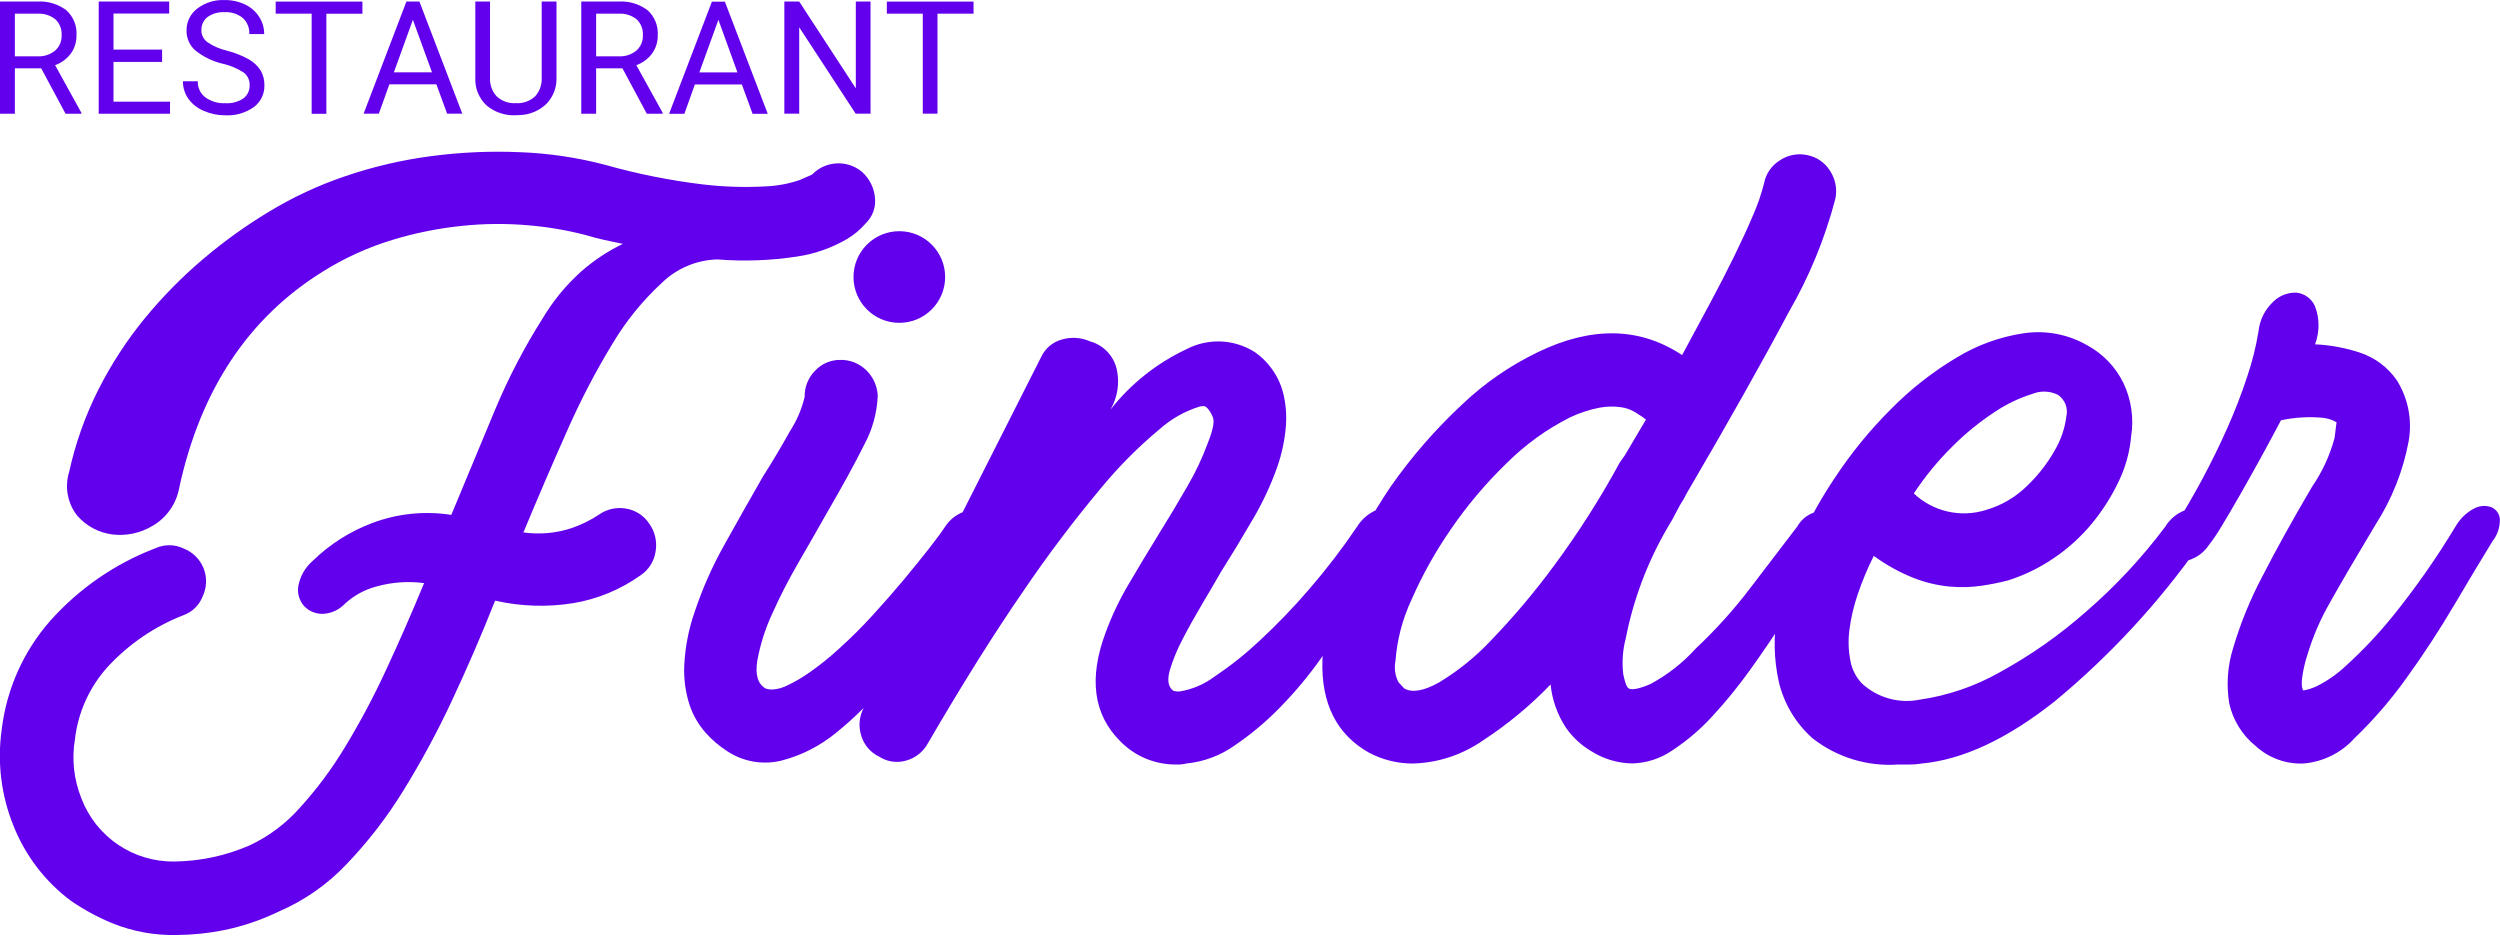
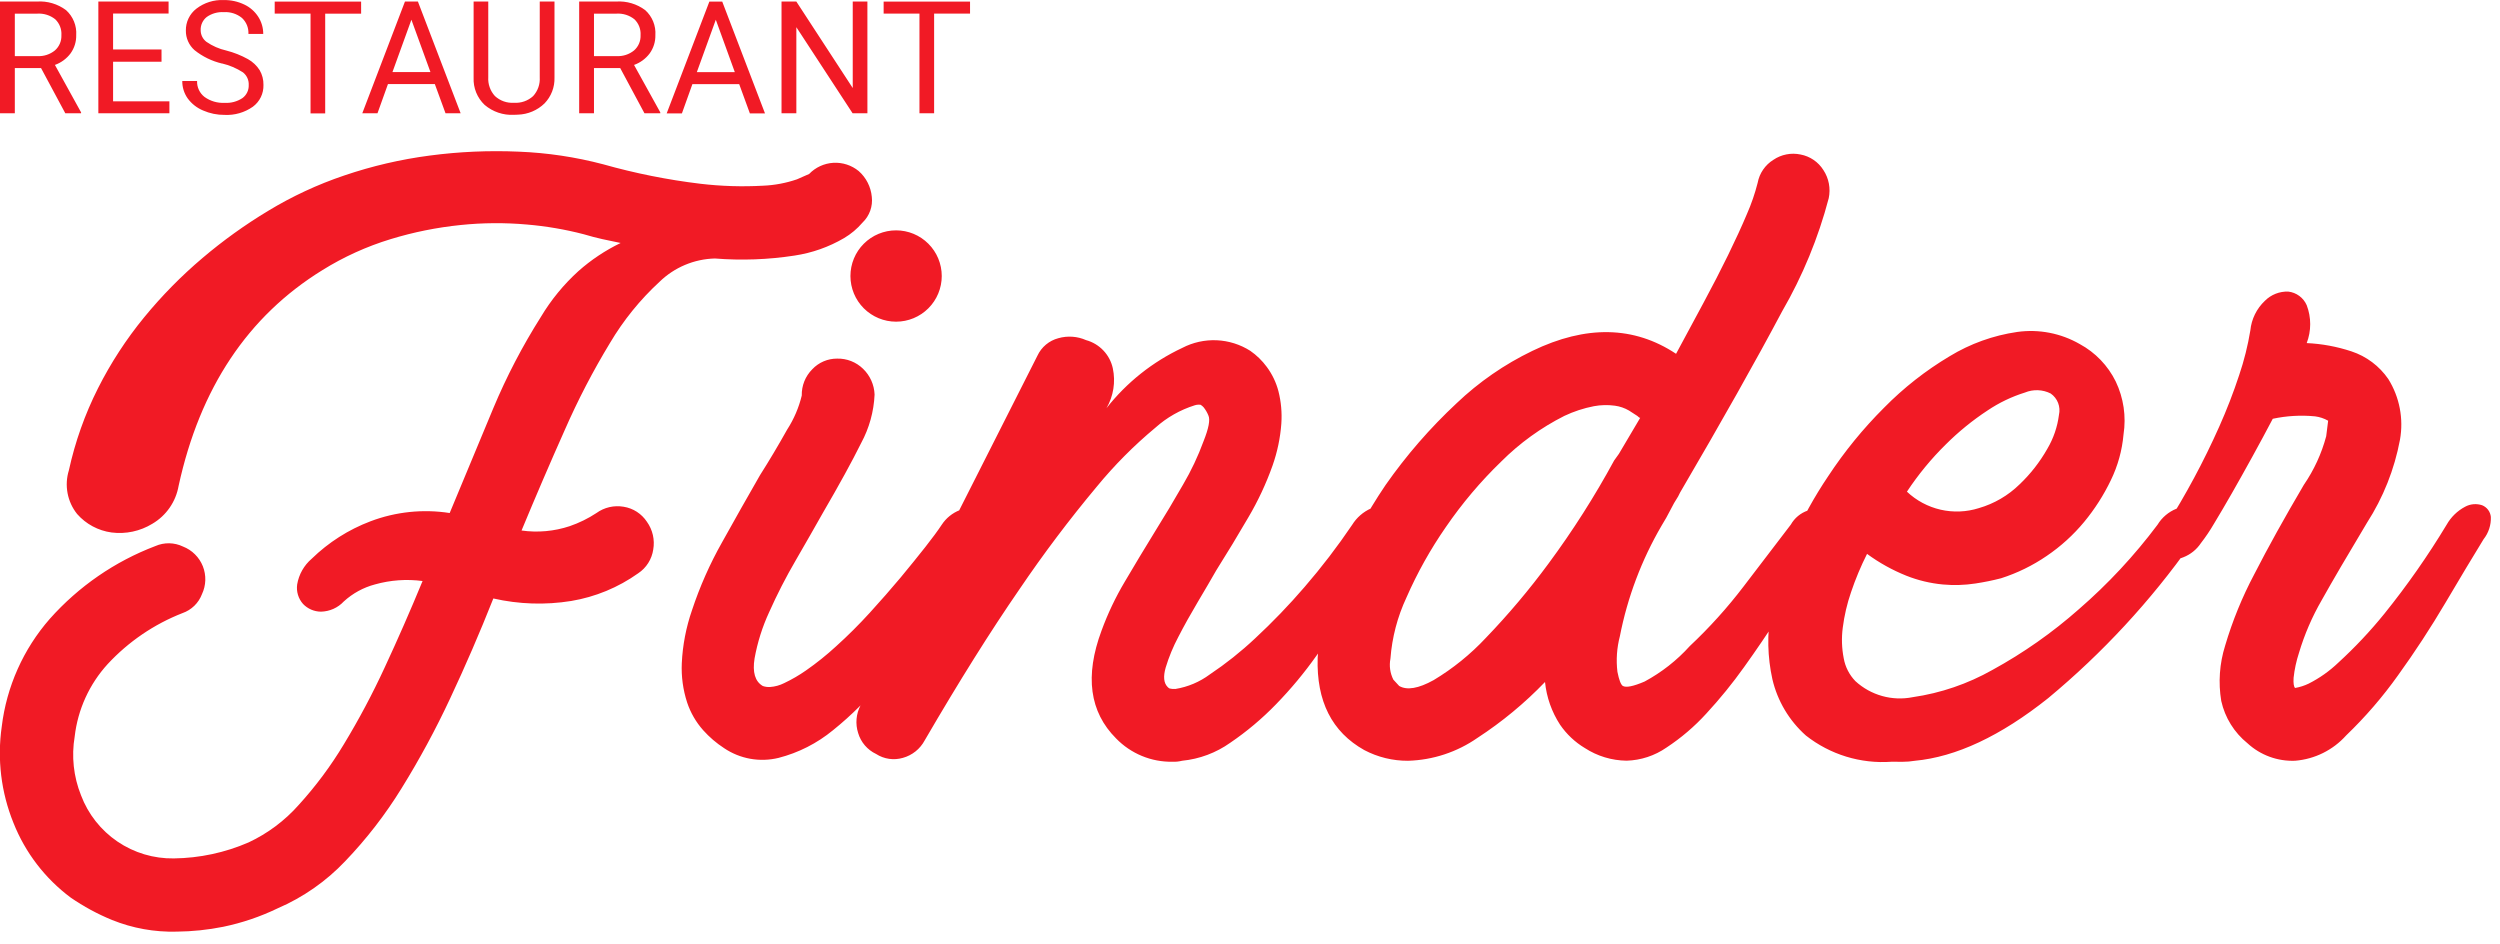
- <svg xmlns="http://www.w3.org/2000/svg" width="166.4" height="62.242" viewBox="0 0 166.4 62.242">
-   <g id="Grupo_29" data-name="Grupo 29" transform="translate(-97 -12.412)">
-     <path id="Caminho_993" data-name="Caminho 993" d="M3.727-4.1H1.974v3.019H.984V-8.546H3.455a2.925,2.925,0,0,1,1.94.574A2.066,2.066,0,0,1,6.075-6.3,2.009,2.009,0,0,1,5.7-5.086a2.249,2.249,0,0,1-1.048.774L6.4-1.143v.062H5.347Zm-1.753-.8H3.486a1.706,1.706,0,0,0,1.166-.38A1.285,1.285,0,0,0,5.086-6.3a1.353,1.353,0,0,0-.413-1.063,1.747,1.747,0,0,0-1.192-.375H1.974Zm9.8.374H8.538v2.645H12.3v.8H7.554V-8.546h4.691v.8H8.538v2.4h3.235Zm4.047.123A4.628,4.628,0,0,1,13.977-5.3a1.709,1.709,0,0,1-.577-1.31,1.805,1.805,0,0,1,.7-1.458,2.8,2.8,0,0,1,1.833-.577,3.058,3.058,0,0,1,1.371.3,2.255,2.255,0,0,1,.933.82,2.1,2.1,0,0,1,.331,1.143h-.989a1.365,1.365,0,0,0-.431-1.068,1.751,1.751,0,0,0-1.215-.388,1.793,1.793,0,0,0-1.136.321,1.071,1.071,0,0,0-.408.891.963.963,0,0,0,.387.773,3.8,3.8,0,0,0,1.318.578,6.113,6.113,0,0,1,1.456.577,2.209,2.209,0,0,1,.779.736,1.878,1.878,0,0,1,.254.989,1.744,1.744,0,0,1-.707,1.453,3.016,3.016,0,0,1-1.892.546,3.508,3.508,0,0,1-1.435-.295,2.416,2.416,0,0,1-1.028-.807,1.97,1.97,0,0,1-.361-1.164h.989a1.286,1.286,0,0,0,.5,1.069,2.1,2.1,0,0,0,1.335.392A1.935,1.935,0,0,0,17.184-2.1a1.032,1.032,0,0,0,.415-.866,1.014,1.014,0,0,0-.384-.848A4.433,4.433,0,0,0,15.82-4.409Zm9.286-3.332h-2.4v6.659h-.979V-7.741H19.334v-.8h5.772ZM30.03-3.035H26.9l-.7,1.953H25.185l2.85-7.464H28.9l2.855,7.464h-1.01Zm-2.83-.8h2.538L28.466-7.331ZM38.024-8.546v5.075a2.381,2.381,0,0,1-.664,1.728,2.675,2.675,0,0,1-1.787.754l-.261.01a2.794,2.794,0,0,1-1.953-.661,2.365,2.365,0,0,1-.738-1.82V-8.546H33.6v5.055a1.707,1.707,0,0,0,.446,1.259,1.714,1.714,0,0,0,1.271.449,1.726,1.726,0,0,0,1.279-.446,1.7,1.7,0,0,0,.443-1.256v-5.06ZM42.415-4.1H40.662v3.019h-.989V-8.546h2.471a2.925,2.925,0,0,1,1.94.574A2.066,2.066,0,0,1,44.763-6.3a2.009,2.009,0,0,1-.377,1.215,2.249,2.249,0,0,1-1.048.774l1.753,3.168v.062H44.035Zm-1.753-.8h1.512a1.706,1.706,0,0,0,1.166-.38A1.285,1.285,0,0,0,43.774-6.3a1.353,1.353,0,0,0-.413-1.063,1.747,1.747,0,0,0-1.192-.375H40.662Zm9.7,1.871H47.236l-.7,1.953H45.519l2.85-7.464h.861l2.855,7.464h-1.01Zm-2.83-.8h2.538L48.8-7.331ZM58.927-1.082h-.989L54.18-6.834v5.752H53.19V-8.546h.989l3.768,5.778V-8.546h.979Zm6.856-6.659h-2.4v6.659h-.979V-7.741H60.011v-.8h5.772Z" transform="translate(96.016 21.061)" fill="#6200ee" />
-     <path id="Caminho_994" data-name="Caminho 994" d="M20.869,33.644a11.435,11.435,0,0,1,3.926-2.5,10.4,10.4,0,0,1,5.289-.552L33,23.585a41.012,41.012,0,0,1,3.18-6.1,13.48,13.48,0,0,1,2.5-3.05,12.354,12.354,0,0,1,2.823-1.882q-.649-.13-1.233-.26t-1.233-.324a22.673,22.673,0,0,0-3.8-.649,23.2,23.2,0,0,0-4.413.032,24.515,24.515,0,0,0-4.673.941,19.263,19.263,0,0,0-4.575,2.077q-7.463,4.608-9.6,14.407a3.662,3.662,0,0,1-1.752,2.531,4.2,4.2,0,0,1-2.726.584,3.739,3.739,0,0,1-2.3-1.233,3.174,3.174,0,0,1-.552-2.92,23.251,23.251,0,0,1,1.947-5.484,25.826,25.826,0,0,1,3.083-4.737,30.627,30.627,0,0,1,3.894-3.959,33.323,33.323,0,0,1,4.38-3.147,25.558,25.558,0,0,1,5.094-2.369,29.642,29.642,0,0,1,5.711-1.33,34.028,34.028,0,0,1,5.938-.26,26.114,26.114,0,0,1,5.646.844,42.583,42.583,0,0,0,6.49,1.3,24.178,24.178,0,0,0,4.186.13A7.958,7.958,0,0,0,53.284,8.3q.681-.292.811-.357a2.444,2.444,0,0,1,3.31-.195,2.61,2.61,0,0,1,.876,1.72,2.043,2.043,0,0,1-.617,1.72,4.917,4.917,0,0,1-1.233,1.038,9.266,9.266,0,0,1-3.31,1.168,22.9,22.9,0,0,1-5.321.195,5.506,5.506,0,0,0-3.7,1.558,18.143,18.143,0,0,0-3.31,4.088,49.707,49.707,0,0,0-3.018,5.808q-1.46,3.277-2.888,6.717A7.057,7.057,0,0,0,38.1,31.47a7.952,7.952,0,0,0,1.785-.876,2.4,2.4,0,0,1,1.817-.422,2.291,2.291,0,0,1,1.558,1.006,2.452,2.452,0,0,1,.422,1.85,2.309,2.309,0,0,1-1.006,1.59,10.776,10.776,0,0,1-4.478,1.85A13.641,13.641,0,0,1,33,36.3q-1.363,3.439-2.888,6.684a57.827,57.827,0,0,1-3.245,6,29.02,29.02,0,0,1-3.764,4.867,13.642,13.642,0,0,1-4.51,3.147,15.687,15.687,0,0,1-3.634,1.233,16.578,16.578,0,0,1-3.115.324,10.761,10.761,0,0,1-4.316-.779,14.778,14.778,0,0,1-2.758-1.493,11.524,11.524,0,0,1-3.829-5,12.431,12.431,0,0,1-.779-6.425,13.356,13.356,0,0,1,3.212-7.2A18,18,0,0,1,10.421,32.8a2.212,2.212,0,0,1,1.85.032,2.339,2.339,0,0,1,1.265,3.18,2.144,2.144,0,0,1-1.3,1.265,13.543,13.543,0,0,0-5,3.407A8.65,8.65,0,0,0,5.034,45.52a7.3,7.3,0,0,0,.422,3.926,6.519,6.519,0,0,0,6.2,4.218,12.932,12.932,0,0,0,5-1.071,10.312,10.312,0,0,0,3.342-2.5,25.674,25.674,0,0,0,3.018-4.056,51.413,51.413,0,0,0,2.726-5.127q1.3-2.791,2.531-5.776a7.9,7.9,0,0,0-3.18.227A4.967,4.967,0,0,0,23.01,36.5a2.152,2.152,0,0,1-1.525.681,1.67,1.67,0,0,1-1.2-.519,1.624,1.624,0,0,1-.389-1.3A2.888,2.888,0,0,1,20.869,33.644ZM48.417,46.3a7,7,0,0,1-1.4-1.2,5.338,5.338,0,0,1-1.071-1.85,7.435,7.435,0,0,1-.357-2.628,12.616,12.616,0,0,1,.681-3.537,25.661,25.661,0,0,1,2.012-4.543q1.3-2.336,2.531-4.478.909-1.428,1.817-3.05a7.365,7.365,0,0,0,.973-2.271,2.4,2.4,0,0,1,.7-1.752,2.262,2.262,0,0,1,1.666-.714,2.392,2.392,0,0,1,1.729.681,2.519,2.519,0,0,1,.769,1.72,7.487,7.487,0,0,1-.9,3.245q-.9,1.817-2.562,4.673-.768,1.363-1.8,3.147a35.935,35.935,0,0,0-1.781,3.472,12.827,12.827,0,0,0-.973,3.083q-.227,1.4.552,1.85a1.229,1.229,0,0,0,.487.065,2.48,2.48,0,0,0,.941-.26,10.109,10.109,0,0,0,1.453-.844,18.9,18.9,0,0,0,2.021-1.622q1.153-1.038,2.247-2.239T60.2,34.909q.941-1.136,1.655-2.044t1.1-1.493a2.549,2.549,0,0,1,1.2-.973,1.393,1.393,0,0,1,1.071.032,1.03,1.03,0,0,1,.552.811,1.855,1.855,0,0,1-.487,1.363,16.153,16.153,0,0,0-1.168,1.882q-.844,1.493-2.142,3.375t-2.914,3.861A22.141,22.141,0,0,1,55.69,45.1a9.436,9.436,0,0,1-3.641,1.85A4.568,4.568,0,0,1,48.417,46.3Zm14.537-31.54a3.05,3.05,0,1,1-6.1,0,3.05,3.05,0,1,1,6.1,0ZM78.367,47.207A5.128,5.128,0,0,1,74.6,45.65q-2.661-2.661-.973-7.2a19.52,19.52,0,0,1,1.558-3.277q.973-1.655,2.012-3.342.973-1.558,1.882-3.147a17.761,17.761,0,0,0,1.363-2.888q.519-1.3.324-1.72a2.126,2.126,0,0,0-.324-.552.923.923,0,0,0-.195-.162.906.906,0,0,0-.389.032,7.158,7.158,0,0,0-2.628,1.493A29.375,29.375,0,0,0,73.3,28.842a85.685,85.685,0,0,0-5.159,6.847q-2.888,4.186-6.327,10.091a2.365,2.365,0,0,1-1.46,1.168,2.17,2.17,0,0,1-1.785-.26,2.257,2.257,0,0,1-1.2-1.4,2.4,2.4,0,0,1,.162-1.85L69.346,20.081a2.145,2.145,0,0,1,1.4-1.168,2.727,2.727,0,0,1,1.85.13,2.5,2.5,0,0,1,1.785,1.882,3.74,3.74,0,0,1-.422,2.661,14.01,14.01,0,0,1,5.062-4.024,4.55,4.55,0,0,1,4.543.195,4.659,4.659,0,0,1,1.1,1.071,4.713,4.713,0,0,1,.779,1.622,6.841,6.841,0,0,1,.195,2.174,10.739,10.739,0,0,1-.584,2.791,19.848,19.848,0,0,1-1.622,3.472q-1.038,1.785-2.142,3.537-.519.909-1.233,2.109t-1.3,2.336a11.426,11.426,0,0,0-.844,2.044q-.26.909.13,1.3a.508.508,0,0,0,.13.1,1.273,1.273,0,0,0,.389.032,5.271,5.271,0,0,0,2.3-.973,23.485,23.485,0,0,0,3.018-2.4,42.443,42.443,0,0,0,3.31-3.439,43.833,43.833,0,0,0,3.18-4.153,2.835,2.835,0,0,1,1.265-1.1,1.314,1.314,0,0,1,1.1-.032,1,1,0,0,1,.487.844,2.269,2.269,0,0,1-.519,1.46q-.195.324-.844,1.493t-1.622,2.726Q89.269,38.316,88,40.1a27.042,27.042,0,0,1-2.726,3.277,19.571,19.571,0,0,1-3.05,2.563,6.686,6.686,0,0,1-3.212,1.2A2.277,2.277,0,0,1,78.367,47.207ZM94.1,47.142a6.2,6.2,0,0,1-2.92-.714q-3.245-1.817-3.115-6.165a15.887,15.887,0,0,1,1.265-5.451,33.794,33.794,0,0,1,3.277-6.1,34.58,34.58,0,0,1,4.737-5.451,19.8,19.8,0,0,1,5.062-3.5q5.386-2.6,9.6.195l1.817-3.375q.909-1.687,1.655-3.212t1.265-2.758a13.24,13.24,0,0,0,.714-2.077A2.3,2.3,0,0,1,118.505,7a2.359,2.359,0,0,1,1.817-.357,2.3,2.3,0,0,1,1.525,1.038,2.48,2.48,0,0,1,.357,1.882,30.509,30.509,0,0,1-3.115,7.56q-2.6,4.9-6.814,12.1l-.13.26a8.488,8.488,0,0,0-.519.909q-.26.519-.584,1.038a23.666,23.666,0,0,0-2.791,7.4,6.369,6.369,0,0,0-.162,2.369q.162.811.357.941.324.195,1.46-.292a11.231,11.231,0,0,0,3.018-2.369,32.4,32.4,0,0,0,3.6-3.991q1.72-2.239,3.147-4.121a2.071,2.071,0,0,1,1.136-.941,1.392,1.392,0,0,1,1.038.065,1.12,1.12,0,0,1,.552.779,1.755,1.755,0,0,1-.389,1.33,20.182,20.182,0,0,0-1.33,1.979q-.811,1.33-1.85,2.953t-2.271,3.342a31.6,31.6,0,0,1-2.531,3.115,14.034,14.034,0,0,1-2.661,2.271,4.918,4.918,0,0,1-2.661.876,5.241,5.241,0,0,1-2.791-.844,5.325,5.325,0,0,1-1.655-1.558,6.418,6.418,0,0,1-1.006-2.855,25.651,25.651,0,0,1-4.51,3.732A8.559,8.559,0,0,1,94.1,47.142Zm15.51-22.908q-.065,0-.195-.13-.195-.13-.552-.357a2.524,2.524,0,0,0-.941-.324,4.389,4.389,0,0,0-1.4.032,8.314,8.314,0,0,0-1.979.649,16.449,16.449,0,0,0-4.218,3.05,28.539,28.539,0,0,0-3.7,4.38,27.838,27.838,0,0,0-2.628,4.7,11.707,11.707,0,0,0-1.071,4.088,2.186,2.186,0,0,0,.195,1.4q.26.292.389.422.779.454,2.3-.389A16.136,16.136,0,0,0,99.3,38.933a49.379,49.379,0,0,0,4.186-4.965,58.288,58.288,0,0,0,4.38-6.879l.324-.454ZM126.39,47.207a8.277,8.277,0,0,1-5.711-1.752,7.254,7.254,0,0,1-2.239-3.764,11.657,11.657,0,0,1-.1-4.51,19.247,19.247,0,0,1,1.428-4.7,28.027,28.027,0,0,1,2.4-4.348,28.988,28.988,0,0,1,3.732-4.575,21.829,21.829,0,0,1,4.381-3.439,11.993,11.993,0,0,1,4.51-1.622,6.555,6.555,0,0,1,4.186.811,5.691,5.691,0,0,1,2.4,2.5,6.051,6.051,0,0,1,.519,3.537,8.7,8.7,0,0,1-.844,3.05,13.577,13.577,0,0,1-1.785,2.791,11.931,11.931,0,0,1-2.5,2.271,11.742,11.742,0,0,1-3.05,1.493A16.834,16.834,0,0,1,132,35.3a8.971,8.971,0,0,1-2.174.065,8.832,8.832,0,0,1-2.434-.584,11.965,11.965,0,0,1-2.628-1.46,19.6,19.6,0,0,0-1.071,2.563,11.949,11.949,0,0,0-.552,2.369,6.381,6.381,0,0,0,.065,2.044,2.939,2.939,0,0,0,.779,1.525,4.394,4.394,0,0,0,3.829,1.071,15.247,15.247,0,0,0,5.321-1.817,31.725,31.725,0,0,0,5.776-4.056,36.148,36.148,0,0,0,5.257-5.646,2.619,2.619,0,0,1,1.265-1.071,1.379,1.379,0,0,1,1.1,0,1,1,0,0,1,.487.844,2.164,2.164,0,0,1-.584,1.46,53.708,53.708,0,0,1-9.572,10.351q-4.77,3.8-8.923,4.186a4.729,4.729,0,0,1-.779.065Zm1.038-18.041a4.862,4.862,0,0,0,4.8,1.1,6.442,6.442,0,0,0,2.726-1.59,10.223,10.223,0,0,0,1.85-2.369,5.918,5.918,0,0,0,.779-2.271,1.363,1.363,0,0,0-.552-1.428,2.066,2.066,0,0,0-1.72-.065,9.622,9.622,0,0,0-2.5,1.2,17.893,17.893,0,0,0-2.791,2.271A19.524,19.524,0,0,0,127.428,29.166Zm17.36,2.206q.909-1.428,1.817-3.115t1.687-3.439a36.1,36.1,0,0,0,1.33-3.439,18.725,18.725,0,0,0,.746-2.985,3.142,3.142,0,0,1,.973-1.979A2.1,2.1,0,0,1,152.9,15.8a1.529,1.529,0,0,1,1.233.909,3.547,3.547,0,0,1,0,2.531,11.159,11.159,0,0,1,2.985.552,4.818,4.818,0,0,1,2.466,1.85,5.751,5.751,0,0,1,.779,4.056,15.49,15.49,0,0,1-2.206,5.549q-1.947,3.245-3.018,5.159a16.451,16.451,0,0,0-1.525,3.537,8.228,8.228,0,0,0-.357,1.655q-.032.552.1.681a3.483,3.483,0,0,0,.909-.292,8.236,8.236,0,0,0,1.979-1.4,30.037,30.037,0,0,0,3.083-3.277,53.436,53.436,0,0,0,4.153-5.938,3.065,3.065,0,0,1,1.233-1.2,1.428,1.428,0,0,1,1.136-.1.936.936,0,0,1,.584.779,2.263,2.263,0,0,1-.487,1.493q-1.038,1.687-2.531,4.218t-3.18,4.867a28.392,28.392,0,0,1-3.472,4.024,5.134,5.134,0,0,1-3.407,1.687,4.436,4.436,0,0,1-3.18-1.168,5.037,5.037,0,0,1-1.752-2.823,7.965,7.965,0,0,1,.26-3.7,25.8,25.8,0,0,1,1.947-4.77q1.363-2.661,3.31-5.97a10.5,10.5,0,0,0,1.493-3.245q.13-.973.13-1.038a2.353,2.353,0,0,0-.876-.292,9.257,9.257,0,0,0-2.823.162q-.649,1.233-1.363,2.531t-1.363,2.434q-.649,1.136-1.2,2.044a11.628,11.628,0,0,1-.876,1.3,2.49,2.49,0,0,1-1.168.941,1.5,1.5,0,0,1-1.1.032.854.854,0,0,1-.519-.746A2.429,2.429,0,0,1,144.788,31.373Z" transform="translate(96.955 16.09)" fill="#6200ee" />
-   </g>
+ <svg xmlns="http://www.w3.org/2000/svg" width="167" height="63" viewBox="0 0 167 63" fill="none">
+   <path d="M2.743 4.549H0.99V7.568H0V0.103H2.471C3.165 0.057 3.853 0.261 4.411 0.677C4.643 0.886 4.825 1.145 4.943 1.435C5.061 1.724 5.112 2.037 5.091 2.349C5.101 2.783 4.969 3.209 4.716 3.563C4.451 3.919 4.086 4.188 3.668 4.337L5.416 7.506V7.568H4.363L2.743 4.549ZM0.99 3.749H2.502C2.924 3.771 3.34 3.636 3.668 3.369C3.812 3.242 3.926 3.085 4.001 2.908C4.076 2.732 4.11 2.54 4.102 2.349C4.115 2.152 4.084 1.955 4.013 1.772C3.942 1.588 3.831 1.422 3.689 1.286C3.351 1.018 2.927 0.885 2.497 0.911H0.99V3.749ZM10.79 4.123H7.554V6.768H11.316V7.568H6.57V0.103H11.261V0.903H7.554V3.303H10.789L10.79 4.123ZM14.837 4.246C14.163 4.088 13.533 3.782 12.993 3.349C12.808 3.185 12.66 2.983 12.561 2.757C12.461 2.531 12.412 2.286 12.416 2.039C12.411 1.758 12.472 1.48 12.594 1.227C12.715 0.974 12.894 0.753 13.116 0.581C13.64 0.178 14.289 -0.026 14.949 0.004C15.423 -0.004 15.892 0.099 16.32 0.304C16.702 0.484 17.025 0.769 17.253 1.124C17.471 1.465 17.586 1.862 17.584 2.267H16.595C16.605 2.068 16.572 1.87 16.498 1.685C16.423 1.501 16.309 1.335 16.164 1.199C15.822 0.921 15.388 0.783 14.949 0.811C14.545 0.787 14.145 0.9 13.813 1.132C13.679 1.237 13.572 1.373 13.501 1.528C13.43 1.683 13.397 1.853 13.405 2.023C13.405 2.173 13.44 2.321 13.507 2.455C13.574 2.589 13.672 2.706 13.792 2.796C14.191 3.071 14.638 3.267 15.11 3.374C15.618 3.503 16.107 3.697 16.566 3.951C16.882 4.129 17.15 4.381 17.345 4.687C17.519 4.987 17.607 5.329 17.599 5.676C17.607 5.957 17.547 6.236 17.424 6.489C17.301 6.742 17.118 6.962 16.892 7.129C16.34 7.517 15.674 7.71 15 7.675C14.506 7.679 14.017 7.578 13.565 7.38C13.155 7.21 12.799 6.931 12.537 6.573C12.297 6.233 12.17 5.825 12.176 5.409H13.165C13.157 5.614 13.198 5.818 13.285 6.004C13.372 6.19 13.502 6.353 13.665 6.478C14.053 6.756 14.523 6.895 15 6.87C15.424 6.898 15.846 6.785 16.2 6.549C16.334 6.449 16.442 6.318 16.514 6.167C16.587 6.016 16.621 5.85 16.615 5.683C16.623 5.521 16.593 5.36 16.526 5.212C16.459 5.065 16.358 4.935 16.231 4.835C15.804 4.558 15.332 4.357 14.836 4.24L14.837 4.246ZM24.123 0.914H21.723V7.573H20.744V0.908H18.35V0.108H24.122L24.123 0.914ZM29.046 5.614H25.916L25.216 7.567H24.201L27.051 0.103H27.916L30.771 7.567H29.761L29.046 5.614ZM26.216 4.814H28.754L27.482 1.318L26.216 4.814ZM37.04 0.103V5.178C37.05 5.496 36.997 5.812 36.883 6.109C36.769 6.406 36.596 6.677 36.376 6.906C35.896 7.372 35.258 7.641 34.589 7.66L34.328 7.67C33.617 7.707 32.918 7.47 32.375 7.009C32.129 6.776 31.936 6.493 31.808 6.179C31.681 5.865 31.622 5.527 31.637 5.189V0.103H32.616V5.158C32.602 5.387 32.634 5.616 32.711 5.833C32.787 6.049 32.907 6.248 33.062 6.417C33.233 6.574 33.433 6.694 33.651 6.772C33.87 6.849 34.102 6.881 34.333 6.866C34.565 6.882 34.798 6.85 35.018 6.774C35.238 6.697 35.44 6.577 35.612 6.42C35.767 6.251 35.886 6.053 35.962 5.837C36.038 5.621 36.069 5.392 36.055 5.164V0.104L37.04 0.103ZM41.431 4.549H39.678V7.568H38.689V0.103H41.16C41.854 0.057 42.542 0.261 43.1 0.677C43.332 0.886 43.514 1.145 43.632 1.435C43.749 1.724 43.8 2.037 43.779 2.349C43.788 2.784 43.656 3.21 43.402 3.564C43.137 3.92 42.772 4.189 42.354 4.338L44.107 7.506V7.568H43.051L41.431 4.549ZM39.678 3.749H41.19C41.612 3.771 42.028 3.636 42.356 3.369C42.5 3.242 42.614 3.085 42.689 2.908C42.764 2.732 42.798 2.54 42.79 2.349C42.803 2.152 42.772 1.955 42.701 1.772C42.63 1.588 42.519 1.422 42.377 1.286C42.039 1.018 41.615 0.885 41.185 0.911H39.678V3.749ZM49.378 5.62H46.252L45.552 7.573H44.535L47.385 0.109H48.246L51.101 7.573H50.091L49.378 5.62ZM46.548 4.82H49.086L47.816 1.318L46.548 4.82ZM57.943 7.567H56.954L53.196 1.815V7.567H52.206V0.103H53.195L56.963 5.881V0.103H57.942L57.943 7.567ZM64.799 0.908H62.399V7.567H61.42V0.908H59.027V0.108H64.799V0.908Z" fill="#F11A25" />
+   <path d="M20.824 37.322C21.947 36.228 23.283 35.377 24.75 34.822C26.435 34.183 28.258 33.993 30.039 34.27L32.955 27.263C33.842 25.144 34.906 23.104 36.135 21.163C36.814 20.029 37.656 19.002 38.635 18.113C39.485 17.359 40.434 16.726 41.458 16.231C41.025 16.144 40.614 16.058 40.225 15.971C39.835 15.884 39.424 15.776 38.992 15.647C37.746 15.323 36.474 15.106 35.192 14.998C33.723 14.868 32.245 14.879 30.779 15.03C29.194 15.191 27.629 15.506 26.106 15.971C24.496 16.461 22.958 17.159 21.531 18.048C16.555 21.12 13.355 25.922 11.931 32.455C11.84 32.979 11.636 33.477 11.333 33.914C11.031 34.351 10.637 34.717 10.179 34.986C9.363 35.486 8.401 35.691 7.453 35.57C6.563 35.449 5.746 35.011 5.153 34.337C4.829 33.932 4.61 33.455 4.514 32.946C4.418 32.437 4.447 31.912 4.601 31.417C5.017 29.515 5.671 27.672 6.548 25.933C7.399 24.246 8.433 22.658 9.631 21.196C10.806 19.761 12.109 18.436 13.525 17.237C14.897 16.072 16.362 15.019 17.905 14.09C19.51 13.116 21.219 12.321 22.999 11.721C24.854 11.09 26.767 10.645 28.71 10.391C30.677 10.131 32.664 10.044 34.648 10.131C36.555 10.205 38.448 10.488 40.294 10.975C42.42 11.576 44.59 12.011 46.784 12.275C48.172 12.439 49.573 12.483 50.97 12.405C51.743 12.374 52.507 12.23 53.239 11.978C53.693 11.783 53.963 11.664 54.05 11.621C54.476 11.178 55.053 10.913 55.666 10.876C56.28 10.84 56.884 11.037 57.36 11.426C57.861 11.866 58.174 12.482 58.236 13.146C58.273 13.461 58.237 13.78 58.13 14.079C58.023 14.377 57.848 14.647 57.619 14.866C57.267 15.278 56.851 15.628 56.386 15.904C55.367 16.501 54.243 16.897 53.076 17.072C51.316 17.344 49.53 17.409 47.755 17.267C46.369 17.302 45.048 17.859 44.055 18.825C42.758 20.02 41.644 21.397 40.745 22.913C39.612 24.781 38.604 26.721 37.727 28.721C36.753 30.906 35.791 33.145 34.839 35.438C35.919 35.591 37.019 35.492 38.055 35.148C38.684 34.932 39.284 34.638 39.84 34.272C40.099 34.084 40.393 33.95 40.705 33.877C41.017 33.805 41.341 33.796 41.657 33.85C41.972 33.9 42.274 34.015 42.542 34.188C42.81 34.362 43.039 34.589 43.215 34.856C43.404 35.121 43.539 35.421 43.612 35.739C43.684 36.056 43.693 36.385 43.637 36.706C43.59 37.027 43.476 37.334 43.303 37.608C43.13 37.882 42.901 38.117 42.631 38.296C41.298 39.245 39.766 39.877 38.153 40.146C36.425 40.424 34.66 40.367 32.955 39.978C32.046 42.271 31.083 44.499 30.067 46.662C29.104 48.724 28.02 50.728 26.822 52.662C25.743 54.413 24.481 56.045 23.058 57.529C21.784 58.873 20.249 59.944 18.548 60.676C17.391 61.234 16.171 61.648 14.914 61.909C13.888 62.115 12.845 62.224 11.799 62.233C10.322 62.273 8.853 62.007 7.483 61.454C6.513 61.056 5.588 60.555 4.725 59.961C3.009 58.682 1.683 56.951 0.896 54.961C0.073 52.926 -0.196 50.709 0.117 48.536C0.438 45.868 1.558 43.358 3.329 41.336C5.253 39.174 7.67 37.507 10.376 36.478C10.668 36.35 10.985 36.286 11.304 36.291C11.623 36.297 11.938 36.371 12.226 36.51C12.525 36.627 12.797 36.803 13.024 37.03C13.252 37.256 13.431 37.527 13.55 37.825C13.668 38.123 13.724 38.443 13.714 38.764C13.704 39.085 13.628 39.4 13.491 39.69C13.38 39.983 13.206 40.248 12.981 40.467C12.756 40.685 12.487 40.852 12.191 40.955C10.288 41.699 8.579 42.864 7.191 44.362C5.967 45.703 5.197 47.395 4.989 49.198C4.766 50.521 4.912 51.879 5.411 53.124C5.884 54.38 6.734 55.459 7.843 56.214C8.953 56.969 10.269 57.363 11.611 57.342C13.332 57.322 15.032 56.957 16.611 56.271C17.883 55.674 19.021 54.824 19.953 53.771C21.09 52.522 22.101 51.163 22.971 49.715C23.975 48.059 24.885 46.347 25.697 44.588C26.563 42.727 27.407 40.802 28.228 38.812C27.163 38.671 26.081 38.748 25.048 39.039C24.271 39.245 23.557 39.636 22.965 40.178C22.769 40.388 22.533 40.556 22.271 40.673C22.009 40.789 21.726 40.853 21.44 40.859C21.215 40.858 20.993 40.811 20.787 40.722C20.581 40.633 20.394 40.503 20.24 40.34C20.085 40.164 19.97 39.957 19.903 39.733C19.836 39.508 19.818 39.272 19.851 39.04C19.963 38.371 20.308 37.763 20.824 37.322ZM48.372 49.978C47.854 49.642 47.383 49.238 46.972 48.778C46.493 48.24 46.129 47.611 45.901 46.928C45.625 46.081 45.504 45.19 45.544 44.3C45.6 43.095 45.83 41.904 46.225 40.763C46.747 39.187 47.42 37.666 48.237 36.22C49.103 34.663 49.947 33.17 50.768 31.742C51.374 30.79 51.979 29.773 52.585 28.692C53.035 27.995 53.363 27.227 53.558 26.421C53.55 26.097 53.608 25.775 53.728 25.473C53.849 25.172 54.029 24.899 54.258 24.669C54.471 24.442 54.729 24.261 55.016 24.138C55.303 24.015 55.612 23.953 55.924 23.955C56.243 23.948 56.56 24.004 56.857 24.121C57.154 24.238 57.424 24.413 57.653 24.636C58.122 25.088 58.397 25.705 58.422 26.356C58.372 27.492 58.064 28.602 57.522 29.601C56.922 30.812 56.068 32.37 54.96 34.274C54.448 35.183 53.848 36.232 53.16 37.421C52.504 38.545 51.909 39.704 51.379 40.893C50.925 41.876 50.599 42.911 50.406 43.976C50.254 44.909 50.438 45.526 50.958 45.826C51.114 45.88 51.279 45.902 51.445 45.891C51.772 45.868 52.092 45.779 52.386 45.631C52.892 45.391 53.379 45.108 53.839 44.787C54.549 44.293 55.224 43.751 55.86 43.165C56.628 42.473 57.377 41.727 58.107 40.926C58.836 40.125 59.519 39.346 60.155 38.587C60.782 37.83 61.334 37.148 61.81 36.543C62.286 35.938 62.652 35.44 62.91 35.05C63.199 34.609 63.619 34.27 64.11 34.077C64.281 34.011 64.465 33.98 64.648 33.986C64.832 33.992 65.013 34.033 65.181 34.109C65.333 34.188 65.463 34.303 65.559 34.445C65.656 34.586 65.715 34.75 65.733 34.92C65.747 35.168 65.711 35.417 65.627 35.651C65.544 35.885 65.414 36.1 65.246 36.283C64.814 36.883 64.423 37.512 64.078 38.165C63.515 39.16 62.801 40.285 61.936 41.54C61.07 42.795 60.099 44.082 59.022 45.401C58.021 46.645 56.889 47.778 55.645 48.778C54.581 49.653 53.338 50.285 52.004 50.628C51.386 50.778 50.744 50.798 50.119 50.686C49.494 50.574 48.898 50.333 48.372 49.978V49.978ZM62.909 18.438C62.909 19.247 62.587 20.023 62.015 20.595C61.443 21.167 60.667 21.488 59.859 21.488C59.05 21.488 58.274 21.167 57.702 20.595C57.13 20.023 56.809 19.247 56.809 18.438C56.809 17.629 57.13 16.853 57.702 16.281C58.274 15.709 59.05 15.388 59.859 15.388C60.667 15.388 61.443 15.709 62.015 16.281C62.587 16.853 62.909 17.629 62.909 18.438V18.438ZM78.322 50.885C77.621 50.897 76.925 50.765 76.277 50.497C75.629 50.229 75.043 49.831 74.555 49.328C72.781 47.554 72.456 45.154 73.582 42.128C73.998 40.99 74.52 39.893 75.14 38.851C75.788 37.748 76.459 36.634 77.152 35.509C77.8 34.47 78.428 33.421 79.034 32.362C79.574 31.442 80.03 30.476 80.397 29.474C80.743 28.607 80.851 28.034 80.721 27.754C80.641 27.555 80.532 27.369 80.397 27.202C80.339 27.139 80.274 27.085 80.202 27.04C80.071 27.022 79.938 27.033 79.813 27.072C78.84 27.377 77.944 27.886 77.185 28.565C75.752 29.756 74.436 31.08 73.255 32.52C71.422 34.715 69.7 37 68.096 39.367C66.17 42.158 64.061 45.521 61.769 49.458C61.617 49.742 61.41 49.992 61.159 50.193C60.908 50.393 60.619 50.541 60.309 50.626C60.01 50.713 59.696 50.735 59.388 50.69C59.08 50.645 58.785 50.535 58.524 50.366C58.236 50.23 57.981 50.035 57.774 49.794C57.567 49.553 57.414 49.271 57.324 48.966C57.226 48.662 57.191 48.342 57.218 48.025C57.246 47.707 57.337 47.398 57.486 47.116L69.301 23.759C69.434 23.474 69.628 23.221 69.87 23.019C70.112 22.817 70.396 22.671 70.701 22.591C71.314 22.417 71.968 22.463 72.551 22.721C72.992 22.841 73.391 23.081 73.706 23.413C74.021 23.744 74.239 24.156 74.336 24.603C74.53 25.512 74.38 26.46 73.914 27.264C75.264 25.546 76.998 24.168 78.976 23.24C79.683 22.871 80.476 22.695 81.273 22.729C82.071 22.764 82.845 23.007 83.519 23.435C83.942 23.729 84.314 24.091 84.619 24.506C84.98 24.992 85.245 25.542 85.398 26.128C85.579 26.838 85.644 27.572 85.593 28.302C85.523 29.254 85.326 30.193 85.009 31.093C84.581 32.3 84.038 33.463 83.387 34.565C82.695 35.755 81.981 36.934 81.245 38.102C80.899 38.708 80.488 39.411 80.012 40.211C79.536 41.011 79.102 41.79 78.712 42.547C78.365 43.2 78.082 43.884 77.868 44.591C77.694 45.197 77.738 45.63 77.998 45.891C78.035 45.931 78.079 45.965 78.128 45.991C78.255 46.022 78.386 46.032 78.517 46.023C79.35 45.888 80.139 45.554 80.817 45.05C81.887 44.334 82.896 43.532 83.835 42.65C85.001 41.567 86.107 40.419 87.145 39.211C88.286 37.891 89.348 36.505 90.325 35.058C90.626 34.572 91.067 34.189 91.59 33.958C91.76 33.874 91.946 33.827 92.136 33.821C92.326 33.816 92.515 33.852 92.69 33.926C92.836 34.014 92.958 34.137 93.043 34.285C93.128 34.432 93.174 34.6 93.177 34.77C93.18 35.303 92.996 35.819 92.658 36.23C92.528 36.446 92.246 36.944 91.814 37.723C91.381 38.502 90.84 39.411 90.192 40.449C89.546 41.479 88.801 42.589 87.955 43.778C87.134 44.941 86.222 46.036 85.229 47.055C84.302 48.011 83.28 48.87 82.179 49.618C81.23 50.291 80.123 50.704 78.967 50.818C78.756 50.871 78.539 50.894 78.322 50.885ZM94.055 50.82C93.037 50.825 92.035 50.58 91.135 50.106C88.971 48.895 87.933 46.84 88.02 43.941C88.115 42.064 88.544 40.218 89.285 38.49C90.165 36.35 91.263 34.306 92.562 32.39C93.946 30.413 95.534 28.586 97.299 26.939C98.793 25.516 100.501 24.335 102.361 23.439C105.951 21.706 109.151 21.771 111.961 23.634L113.778 20.259C114.384 19.134 114.935 18.064 115.433 17.047C115.93 16.03 116.352 15.111 116.698 14.289C116.993 13.618 117.232 12.923 117.412 12.212C117.47 11.898 117.593 11.599 117.774 11.335C117.954 11.07 118.188 10.847 118.46 10.678C118.723 10.499 119.019 10.375 119.332 10.314C119.644 10.252 119.965 10.255 120.277 10.321C120.589 10.38 120.885 10.502 121.148 10.681C121.41 10.859 121.633 11.09 121.802 11.359C121.983 11.633 122.108 11.941 122.169 12.264C122.23 12.587 122.227 12.919 122.159 13.241C121.464 15.889 120.416 18.432 119.044 20.801C117.31 24.068 115.039 28.101 112.23 32.901L112.1 33.161C111.908 33.453 111.735 33.757 111.581 34.07C111.407 34.416 111.213 34.762 110.997 35.108C109.658 37.401 108.714 39.902 108.206 42.508C108.004 43.281 107.949 44.084 108.044 44.877C108.152 45.418 108.271 45.731 108.401 45.818C108.617 45.948 109.103 45.851 109.861 45.526C110.995 44.915 112.016 44.114 112.879 43.157C114.187 41.929 115.391 40.594 116.479 39.166C117.625 37.673 118.674 36.3 119.626 35.045C119.876 34.603 120.28 34.268 120.762 34.104C121.103 33.991 121.475 34.014 121.8 34.169C121.943 34.25 122.067 34.362 122.163 34.497C122.258 34.632 122.323 34.786 122.352 34.948C122.38 35.185 122.361 35.425 122.294 35.653C122.227 35.882 122.114 36.094 121.963 36.278C121.481 36.911 121.037 37.572 120.633 38.257C120.092 39.144 119.475 40.128 118.783 41.21C118.09 42.292 117.333 43.406 116.512 44.552C115.735 45.643 114.889 46.684 113.981 47.667C113.192 48.532 112.298 49.295 111.32 49.938C110.536 50.482 109.612 50.786 108.659 50.814C107.667 50.802 106.699 50.51 105.868 49.97C105.21 49.576 104.646 49.044 104.213 48.412C103.654 47.554 103.309 46.575 103.207 45.557C101.851 46.969 100.337 48.221 98.697 49.289C97.331 50.24 95.718 50.772 94.055 50.82ZM109.565 27.912C109.521 27.912 109.456 27.869 109.37 27.782C109.24 27.695 109.056 27.576 108.818 27.425C108.529 27.256 108.209 27.146 107.877 27.101C107.411 27.037 106.939 27.048 106.477 27.133C105.792 27.266 105.127 27.484 104.498 27.782C102.939 28.569 101.515 29.598 100.28 30.832C98.902 32.164 97.663 33.632 96.58 35.212C95.554 36.69 94.674 38.264 93.952 39.912C93.35 41.199 92.987 42.584 92.881 44C92.789 44.475 92.857 44.968 93.076 45.4C93.249 45.595 93.379 45.735 93.465 45.822C93.984 46.125 94.751 45.995 95.765 45.433C97.054 44.66 98.228 43.71 99.255 42.611C100.757 41.05 102.156 39.391 103.441 37.646C105.059 35.458 106.523 33.16 107.821 30.767L108.145 30.313L109.565 27.912ZM126.345 50.885C124.289 51.032 122.253 50.408 120.634 49.133C119.517 48.139 118.735 46.825 118.395 45.369C118.068 43.887 118.034 42.355 118.295 40.859C118.568 39.238 119.048 37.658 119.723 36.159C120.392 34.642 121.195 33.187 122.123 31.811C123.208 30.163 124.458 28.63 125.855 27.236C127.162 25.907 128.634 24.752 130.236 23.797C131.614 22.959 133.148 22.407 134.746 22.175C136.192 21.971 137.666 22.257 138.932 22.986C139.972 23.55 140.811 24.424 141.332 25.486C141.857 26.586 142.038 27.819 141.851 29.023C141.758 30.083 141.472 31.117 141.007 32.073C140.528 33.073 139.928 34.01 139.222 34.864C138.5 35.736 137.658 36.501 136.722 37.135C135.783 37.778 134.755 38.281 133.672 38.628C133.106 38.775 132.533 38.891 131.955 38.978C131.235 39.088 130.505 39.11 129.781 39.043C128.946 38.965 128.126 38.768 127.347 38.459C126.413 38.085 125.53 37.594 124.719 36.999C124.301 37.827 123.944 38.684 123.648 39.562C123.383 40.331 123.199 41.125 123.096 41.931C123.007 42.611 123.029 43.302 123.161 43.975C123.263 44.55 123.534 45.08 123.94 45.5C124.449 45.967 125.061 46.307 125.726 46.493C126.391 46.68 127.091 46.706 127.769 46.571C129.64 46.3 131.444 45.684 133.09 44.754C135.16 43.621 137.097 42.261 138.866 40.698C140.814 39.009 142.577 37.116 144.123 35.052C144.417 34.568 144.861 34.192 145.388 33.981C145.561 33.906 145.748 33.867 145.938 33.867C146.127 33.867 146.314 33.906 146.488 33.981C146.634 34.069 146.756 34.192 146.841 34.34C146.926 34.487 146.972 34.655 146.975 34.825C146.97 35.368 146.761 35.889 146.391 36.285C143.669 40.141 140.45 43.621 136.819 46.636C133.639 49.169 130.664 50.565 127.896 50.822C127.638 50.865 127.378 50.887 127.117 50.887L126.345 50.885ZM127.383 32.844C128.012 33.438 128.789 33.853 129.633 34.047C130.477 34.24 131.357 34.205 132.183 33.944C133.209 33.648 134.146 33.102 134.909 32.354C135.639 31.66 136.262 30.862 136.759 29.985C137.171 29.289 137.436 28.516 137.538 27.714C137.599 27.448 137.579 27.17 137.481 26.915C137.383 26.661 137.21 26.442 136.986 26.286C136.72 26.152 136.429 26.077 136.133 26.066C135.836 26.055 135.54 26.108 135.266 26.221C134.379 26.498 133.537 26.902 132.766 27.421C131.761 28.082 130.826 28.843 129.975 29.692C129.003 30.649 128.134 31.706 127.383 32.844V32.844ZM144.743 35.05C145.349 34.098 145.954 33.06 146.56 31.935C147.165 30.81 147.727 29.664 148.247 28.496C148.748 27.373 149.192 26.225 149.577 25.057C149.907 24.084 150.156 23.086 150.323 22.072C150.397 21.317 150.743 20.613 151.296 20.093C151.499 19.889 151.743 19.729 152.011 19.623C152.279 19.517 152.566 19.468 152.855 19.478C153.122 19.508 153.377 19.608 153.593 19.767C153.81 19.927 153.98 20.14 154.088 20.387C154.399 21.202 154.399 22.103 154.088 22.918C155.103 22.965 156.107 23.151 157.073 23.47C158.075 23.8 158.941 24.45 159.539 25.32C160.292 26.529 160.569 27.974 160.318 29.376C159.949 31.351 159.2 33.236 158.112 34.925C156.814 37.088 155.808 38.808 155.094 40.084C154.449 41.199 153.937 42.386 153.569 43.621C153.393 44.159 153.273 44.714 153.212 45.276C153.19 45.644 153.224 45.871 153.312 45.957C153.627 45.902 153.932 45.804 154.221 45.665C154.946 45.299 155.613 44.827 156.2 44.265C157.308 43.251 158.338 42.156 159.283 40.988C160.8 39.105 162.187 37.121 163.436 35.05C163.724 34.541 164.151 34.124 164.669 33.85C164.841 33.756 165.031 33.699 165.226 33.682C165.422 33.665 165.619 33.688 165.805 33.75C165.964 33.814 166.103 33.92 166.206 34.058C166.309 34.195 166.372 34.358 166.389 34.529C166.41 35.069 166.237 35.599 165.902 36.022C165.21 37.147 164.366 38.553 163.371 40.24C162.375 41.927 161.315 43.55 160.191 45.107C159.162 46.554 157.999 47.901 156.719 49.131C155.841 50.109 154.621 50.712 153.312 50.818C152.139 50.865 150.995 50.445 150.132 49.65C149.245 48.934 148.628 47.939 148.38 46.827C148.174 45.59 148.263 44.323 148.64 43.127C149.128 41.476 149.78 39.878 150.587 38.357C151.495 36.583 152.599 34.593 153.897 32.387C154.576 31.399 155.081 30.301 155.39 29.142C155.476 28.493 155.52 28.147 155.52 28.104C155.25 27.95 154.952 27.851 154.644 27.812C153.7 27.721 152.748 27.776 151.821 27.974C151.388 28.796 150.934 29.64 150.458 30.505C149.982 31.37 149.527 32.182 149.095 32.939C148.662 33.696 148.262 34.378 147.895 34.983C147.632 35.436 147.339 35.87 147.019 36.283C146.735 36.709 146.327 37.038 145.851 37.224C145.501 37.374 145.108 37.385 144.751 37.256C144.603 37.193 144.475 37.09 144.384 36.958C144.292 36.826 144.239 36.671 144.232 36.51C144.238 35.981 144.418 35.469 144.743 35.051V35.05Z" fill="#F11A25" />
</svg>
